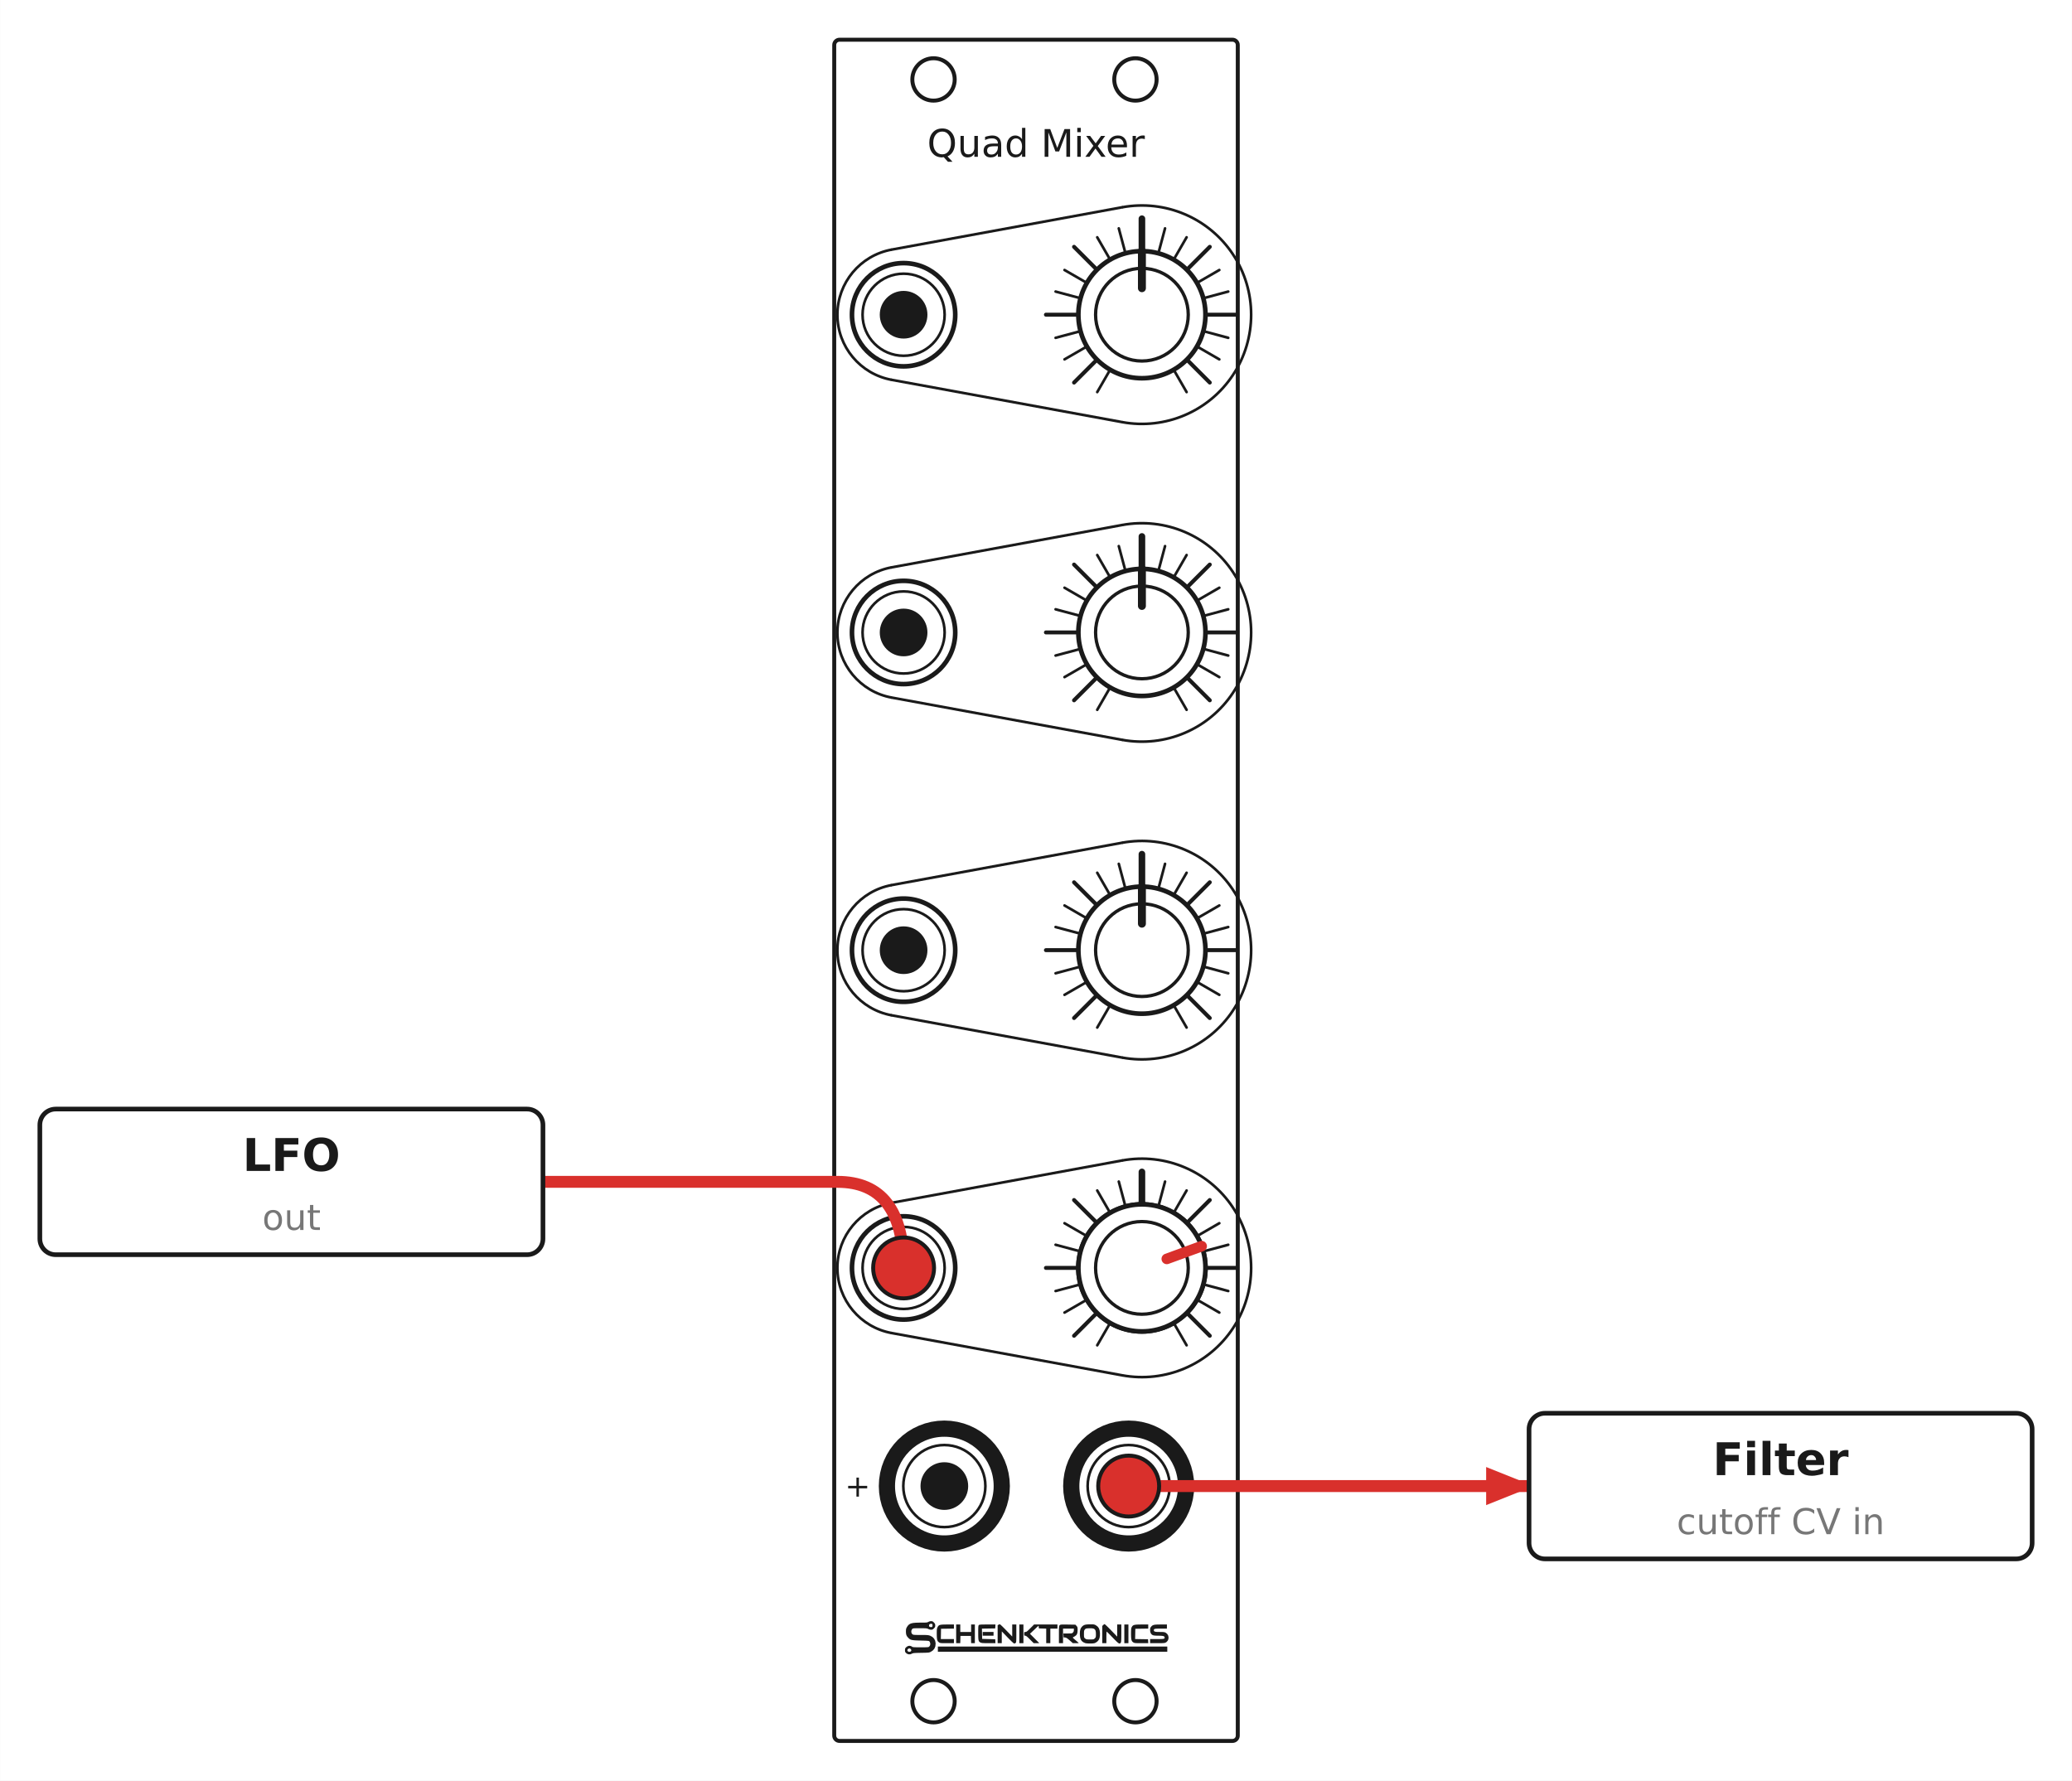
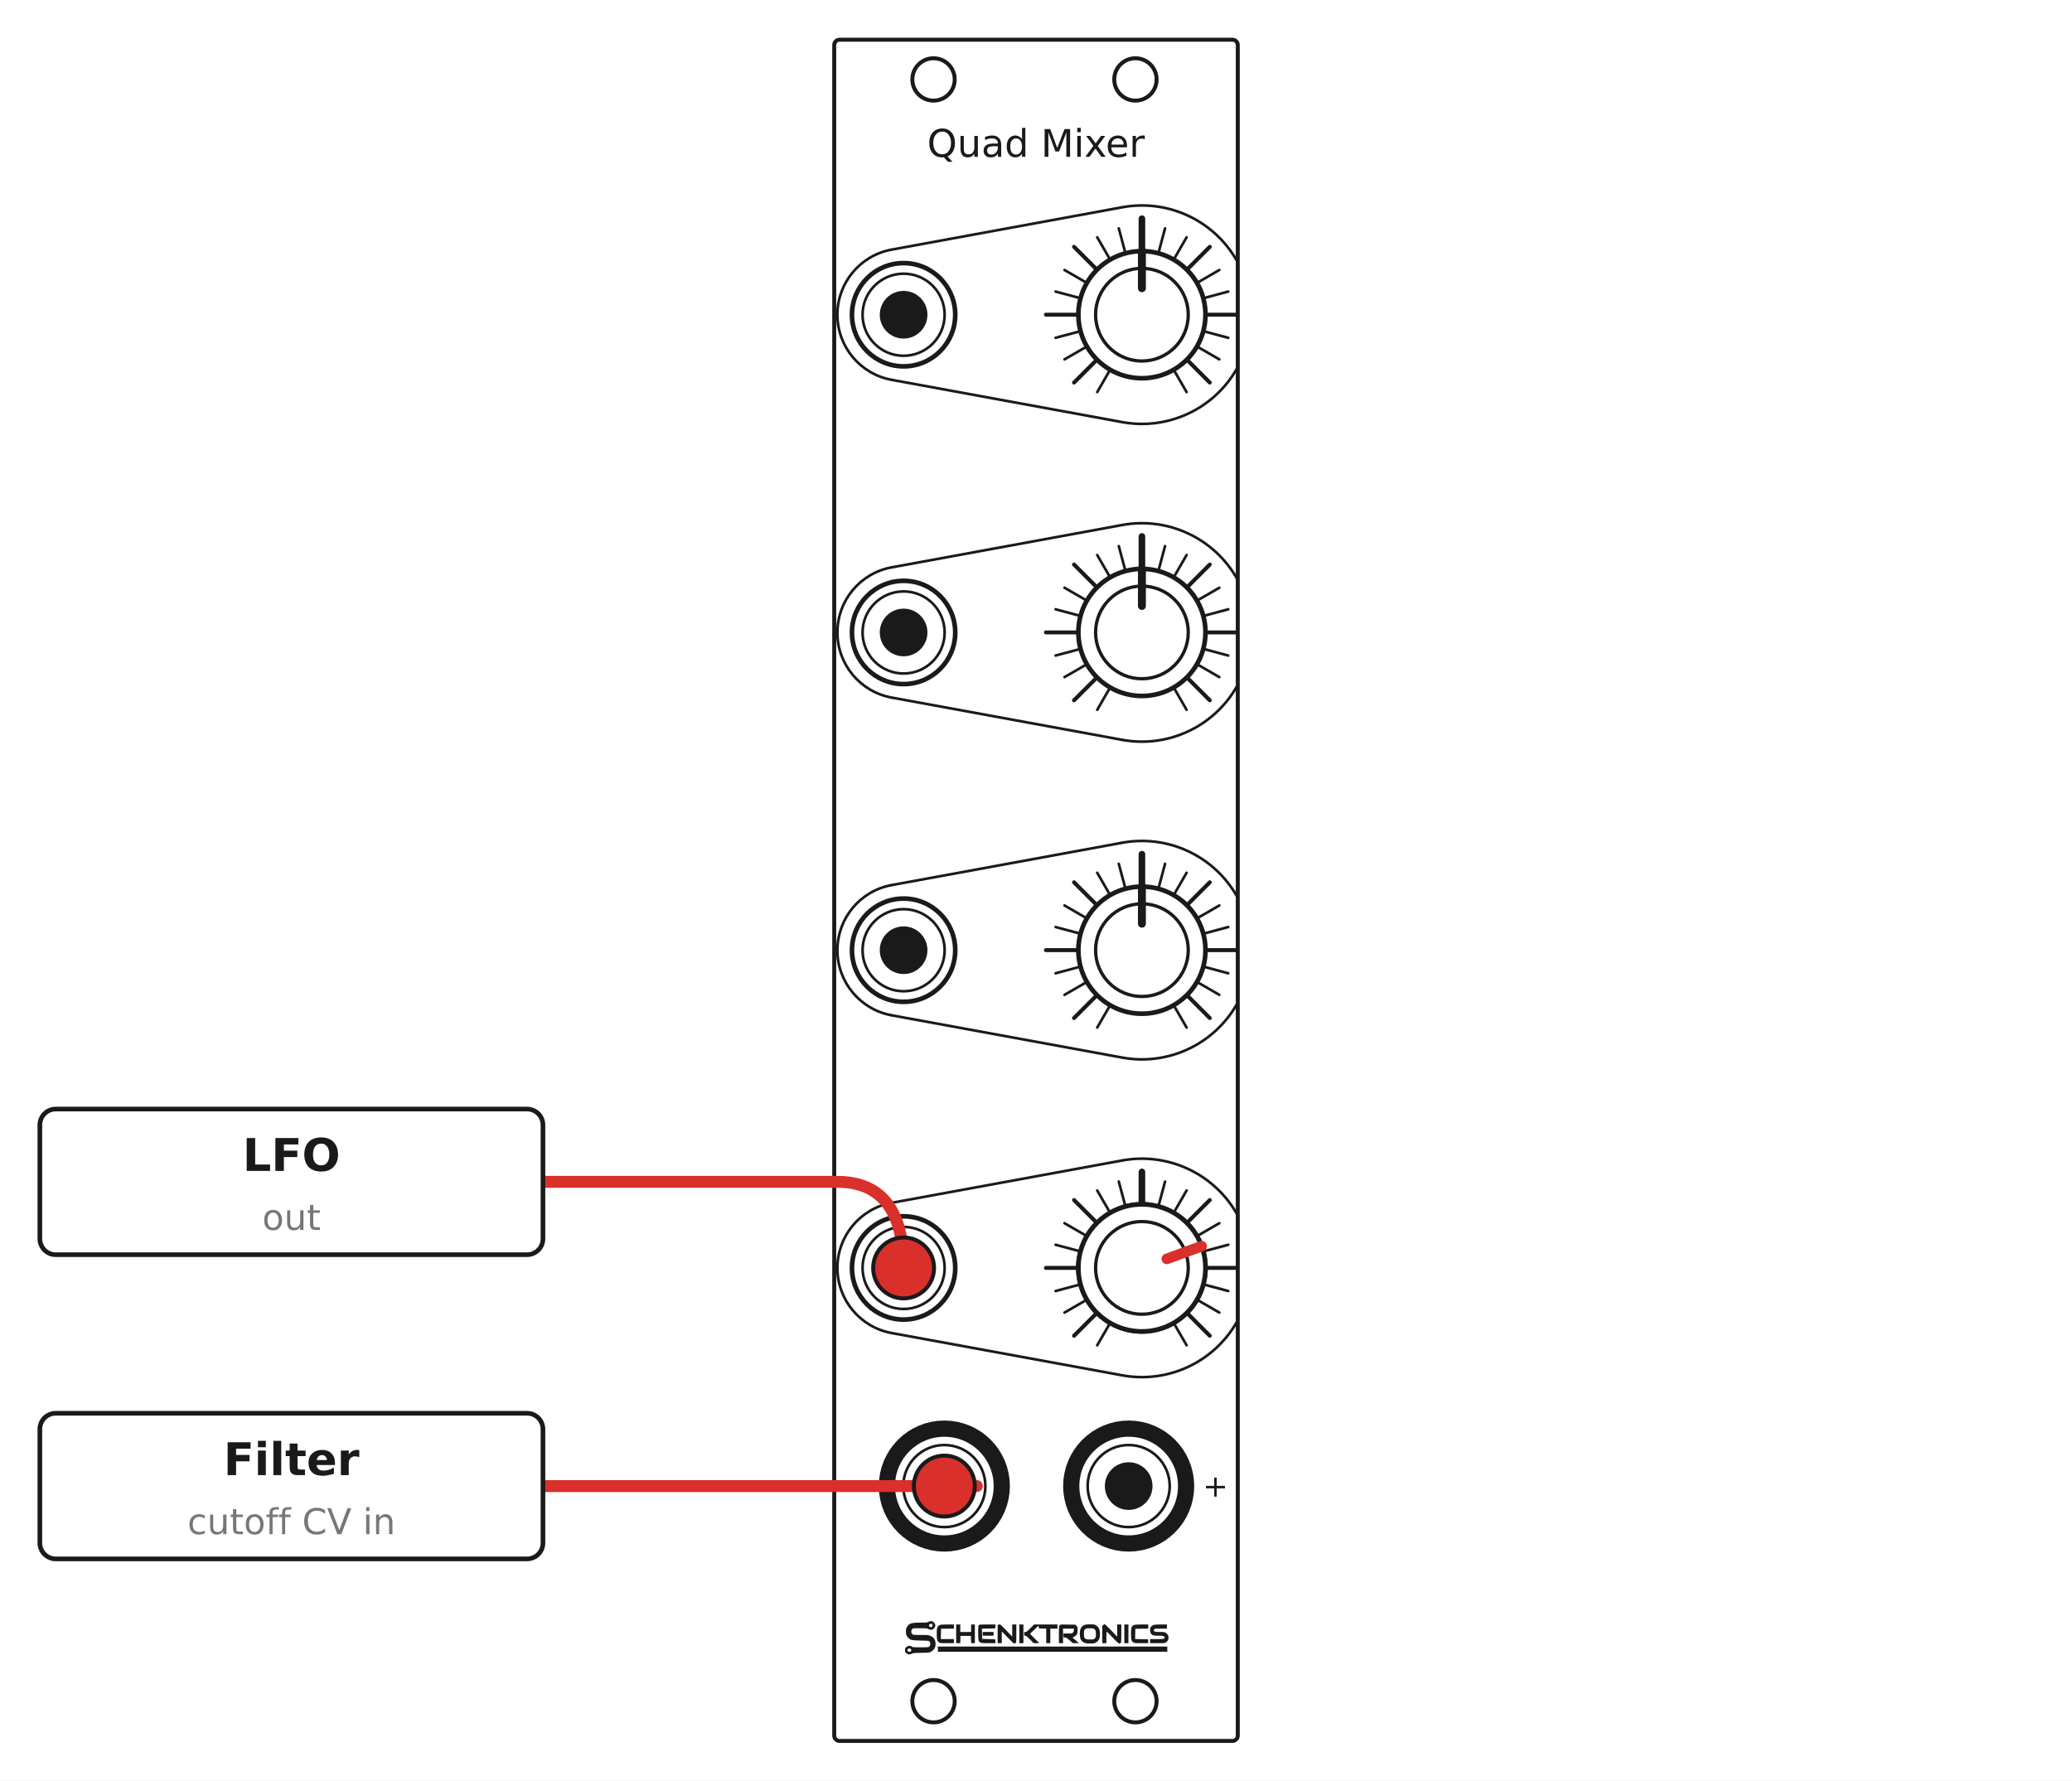
<svg xmlns="http://www.w3.org/2000/svg" viewBox="36.760 32.750 156.480 134.500" width="626" height="538">
  <rect x="36.760" y="32.750" width="156.480" height="134.500" fill="#fff" />
  <defs>
    <marker id="r" viewBox="0 0 10 10" refX="9" refY="5" markerWidth="4" markerHeight="4" orient="auto">
      <path d="M0 1 L10 5 L0 9 z" fill="#d9302c" />
    </marker>
    <marker id="b" viewBox="0 0 10 10" refX="9" refY="5" markerWidth="4" markerHeight="4" orient="auto">
      <path d="M0 1 L10 5 L0 9 z" fill="#2a6fb0" />
    </marker>
  </defs>
  <rect x="99.76" y="35.75" width="30.48" height="128.5" rx="0.4" fill="#fff" stroke="#1a1a1a" stroke-width="0.3" />
  <polygon points="111.793,156.302 110.974,156.302 110.974,156.020 111.793,156.020 111.793,156.302" fill="#1a1a1a" />
  <polygon points="114.050,156.867 113.740,156.867 113.740,155.456 114.050,155.456 114.050,156.867" fill="#1a1a1a" />
  <polygon points="121.981,156.867 121.670,156.867 121.670,155.456 121.981,155.456 121.981,156.867" fill="#1a1a1a" />
  <polygon points="124.916,157.516 107.588,157.516 107.588,157.121 124.916,157.121 124.916,157.516" fill="#1a1a1a" />
  <polygon points="109.281,156.020 110.099,156.020 110.099,155.456 110.382,155.456 110.382,156.867 110.101,156.867 110.093,156.592 110.085,156.317 109.295,156.317 109.287,156.592 109.279,156.867 108.970,156.867 108.970,155.456 109.281,155.456 109.281,156.020" fill="#1a1a1a" />
  <polygon points="112.295,155.453 112.330,155.481 112.398,155.544 112.491,155.635 112.604,155.747 112.729,155.875 112.777,155.924 113.204,156.366 113.204,155.456 113.514,155.456 113.514,156.129 113.514,156.342 113.513,156.506 113.510,156.628 113.505,156.715 113.498,156.774 113.488,156.812 113.474,156.836 113.463,156.848 113.400,156.885 113.356,156.895 113.317,156.874 113.243,156.814 113.139,156.718 113.007,156.588 112.859,156.436 112.417,155.978 112.415,156.422 112.414,156.867 112.103,156.867 112.103,155.514 112.172,155.469 112.239,155.440 112.295,155.453" fill="#1a1a1a" />
  <polygon points="111.928,155.604 111.920,155.752 110.916,155.768 110.932,156.542 111.920,156.571 111.937,156.867 111.420,156.866 111.226,156.865 111.079,156.862 110.972,156.856 110.895,156.846 110.840,156.832 110.810,156.820 110.754,156.788 110.711,156.750 110.680,156.698 110.659,156.625 110.646,156.523 110.639,156.384 110.636,156.200 110.636,156.080 110.636,155.888 110.639,155.744 110.643,155.642 110.651,155.573 110.662,155.529 110.677,155.503 110.680,155.500 110.702,155.485 110.740,155.474 110.801,155.466 110.893,155.460 111.021,155.457 111.194,155.456 111.330,155.456 111.937,155.456 111.928,155.604" fill="#1a1a1a" />
  <polygon points="116.619,155.766 116.082,155.766 116.082,156.867 115.772,156.867 115.772,155.768 115.497,155.760 115.222,155.752 115.208,155.647 115.193,155.543 114.869,155.850 114.544,156.157 114.897,156.512 115.249,156.867 114.825,156.867 114.544,156.585 114.424,156.466 114.334,156.384 114.267,156.333 114.217,156.308 114.185,156.302 114.139,156.299 114.116,156.278 114.108,156.226 114.107,156.161 114.109,156.078 114.120,156.036 114.150,156.022 114.199,156.020 114.242,156.015 114.287,155.996 114.342,155.956 114.417,155.890 114.519,155.792 114.573,155.738 114.854,155.456 116.619,155.456 116.619,155.766" fill="#1a1a1a" />
  <polygon points="108.801,155.765 108.314,155.773 107.827,155.780 107.820,156.168 107.812,156.556 108.801,156.556 108.801,156.867 108.283,156.867 108.099,156.867 107.962,156.865 107.864,156.861 107.795,156.854 107.745,156.842 107.707,156.826 107.670,156.803 107.669,156.802 107.610,156.753 107.566,156.692 107.536,156.610 107.517,156.497 107.508,156.345 107.504,156.163 107.505,156.002 107.509,155.885 107.517,155.800 107.532,155.735 107.554,155.678 107.561,155.665 107.598,155.597 107.641,155.545 107.697,155.508 107.775,155.483 107.883,155.467 108.028,155.459 108.218,155.456 108.304,155.456 108.801,155.456 108.801,155.765" fill="#1a1a1a" />
  <polygon points="123.477,155.765 122.990,155.773 122.503,155.780 122.495,156.168 122.487,156.555 122.975,156.563 123.463,156.571 123.480,156.867 122.963,156.867 122.777,156.866 122.639,156.864 122.539,156.860 122.468,156.852 122.417,156.840 122.376,156.823 122.353,156.810 122.291,156.763 122.245,156.706 122.213,156.628 122.193,156.522 122.182,156.378 122.178,156.188 122.178,156.155 122.180,155.987 122.184,155.864 122.192,155.777 122.206,155.713 122.225,155.662 122.230,155.653 122.270,155.588 122.316,155.540 122.378,155.504 122.464,155.480 122.580,155.466 122.736,155.458 122.938,155.456 122.976,155.456 123.477,155.456 123.477,155.765" fill="#1a1a1a" />
  <polygon points="120.210,155.446 120.272,155.501 120.361,155.585 120.471,155.693 120.597,155.819 120.675,155.900 121.134,156.373 121.134,155.456 121.445,155.456 121.445,156.113 121.444,156.329 121.442,156.496 121.438,156.621 121.432,156.710 121.424,156.771 121.412,156.812 121.401,156.832 121.367,156.873 121.331,156.893 121.287,156.891 121.230,156.863 121.156,156.806 121.059,156.716 120.933,156.591 120.791,156.444 120.664,156.313 120.550,156.197 120.455,156.101 120.384,156.032 120.344,155.996 120.337,155.992 120.330,156.019 120.324,156.092 120.319,156.203 120.316,156.341 120.316,156.429 120.316,156.867 120.005,156.867 120.005,155.566 120.075,155.497 120.131,155.450 120.177,155.427 120.180,155.427 120.210,155.446" fill="#1a1a1a" />
  <polygon points="117.162,155.458 117.337,155.460 117.413,155.461 117.978,155.470 118.060,155.562 118.102,155.614 118.127,155.664 118.139,155.730 118.143,155.828 118.143,155.873 118.133,156.041 118.101,156.167 118.040,156.262 117.946,156.337 117.908,156.359 117.834,156.401 117.786,156.434 117.776,156.446 117.796,156.470 117.851,156.522 117.931,156.593 118.002,156.653 118.095,156.733 118.169,156.799 118.216,156.842 118.227,156.855 118.201,156.861 118.132,156.865 118.034,156.867 118.006,156.867 117.784,156.867 117.545,156.657 117.432,156.561 117.348,156.497 117.282,156.460 117.225,156.442 117.195,156.438 117.084,156.429 117.076,156.281 117.067,156.133 117.395,156.133 117.536,156.132 117.633,156.129 117.697,156.121 117.740,156.105 117.773,156.081 117.791,156.064 117.844,155.986 117.860,155.885 117.860,155.880 117.860,155.766 117.042,155.766 117.042,156.867 116.732,156.867 116.732,156.218 116.732,156.009 116.733,155.850 116.736,155.732 116.740,155.649 116.748,155.592 116.758,155.555 116.773,155.529 116.790,155.511 116.812,155.491 116.840,155.476 116.880,155.466 116.942,155.461 117.034,155.458 117.162,155.458" fill="#1a1a1a" />
  <polygon points="124.888,155.766 124.428,155.766 124.242,155.767 124.105,155.772 124.010,155.781 123.950,155.796 123.916,155.820 123.902,155.854 123.900,155.883 123.908,155.936 123.937,155.973 123.994,155.998 124.087,156.013 124.224,156.019 124.343,156.020 124.497,156.021 124.606,156.026 124.685,156.035 124.744,156.052 124.796,156.076 124.802,156.079 124.912,156.170 124.982,156.287 125.012,156.418 125.002,156.551 124.952,156.675 124.861,156.777 124.804,156.814 124.763,156.833 124.714,156.847 124.649,156.856 124.558,156.862 124.432,156.865 124.264,156.867 124.161,156.867 123.618,156.867 123.618,156.556 124.134,156.556 124.331,156.556 124.478,156.552 124.582,156.545 124.652,156.532 124.693,156.512 124.713,156.484 124.718,156.446 124.718,156.440 124.706,156.387 124.665,156.349 124.588,156.323 124.469,156.309 124.303,156.303 124.245,156.302 124.065,156.299 123.931,156.288 123.833,156.265 123.762,156.228 123.707,156.174 123.673,156.125 123.630,156.011 123.618,155.874 123.623,155.770 123.644,155.697 123.687,155.632 123.694,155.623 123.748,155.566 123.805,155.523 123.876,155.493 123.968,155.473 124.090,155.462 124.253,155.457 124.421,155.456 124.888,155.456 124.888,155.766" fill="#1a1a1a" />
  <polygon points="119.316,155.447 119.388,155.457 119.445,155.475 119.502,155.503 119.532,155.520 119.661,155.619 119.752,155.743 119.807,155.902 119.830,156.091 119.828,156.311 119.795,156.490 119.728,156.634 119.641,156.735 119.553,156.800 119.460,156.851 119.422,156.865 119.323,156.882 119.192,156.891 119.045,156.892 118.901,156.887 118.779,156.874 118.705,156.857 118.558,156.787 118.449,156.695 118.374,156.572 118.330,156.413 118.313,156.209 118.312,156.175 118.622,156.175 118.623,156.298 118.628,156.380 118.640,156.432 118.662,156.468 118.699,156.503 118.709,156.512 118.753,156.545 118.798,156.567 118.858,156.578 118.946,156.584 119.076,156.585 119.078,156.585 119.208,156.584 119.294,156.580 119.351,156.569 119.392,156.548 119.430,156.515 119.443,156.502 119.484,156.457 119.509,156.413 119.521,156.354 119.525,156.264 119.526,156.190 119.518,156.023 119.491,155.901 119.438,155.818 119.352,155.768 119.226,155.744 119.054,155.741 119.016,155.742 118.893,155.748 118.812,155.757 118.759,155.772 118.722,155.798 118.691,155.831 118.658,155.874 118.638,155.921 118.627,155.986 118.623,156.084 118.622,156.175 118.312,156.175 118.312,156.156 118.320,155.972 118.348,155.830 118.399,155.715 118.476,155.616 118.552,155.547 118.635,155.499 118.736,155.468 118.868,155.451 119.043,155.444 119.074,155.444 119.216,155.444 119.316,155.447" fill="#1a1a1a" />
  <polygon points="107.153,155.209 107.217,155.239 107.289,155.304 107.290,155.305 107.354,155.380 107.383,155.448 107.390,155.530 107.382,155.615 107.352,155.682 107.290,155.751 107.217,155.815 107.149,155.844 107.072,155.851 106.958,155.834 106.860,155.794 106.823,155.774 106.780,155.760 106.723,155.750 106.642,155.743 106.528,155.740 106.374,155.738 106.237,155.738 106.052,155.738 105.914,155.740 105.816,155.743 105.750,155.749 105.706,155.759 105.676,155.775 105.653,155.795 105.645,155.803 105.595,155.892 105.579,155.998 105.598,156.101 105.651,156.181 105.658,156.188 105.687,156.208 105.721,156.222 105.768,156.233 105.837,156.240 105.936,156.244 106.073,156.246 106.258,156.246 106.292,156.246 106.490,156.247 106.641,156.249 106.754,156.254 106.840,156.262 106.909,156.274 106.969,156.291 107.006,156.304 107.174,156.394 107.300,156.522 107.383,156.681 107.417,156.868 107.418,156.904 107.397,157.105 107.331,157.272 107.219,157.408 107.071,157.509 107.021,157.534 106.975,157.554 106.924,157.568 106.859,157.578 106.772,157.584 106.653,157.589 106.495,157.593 106.321,157.596 106.118,157.600 105.962,157.604 105.847,157.610 105.764,157.617 105.706,157.628 105.663,157.642 105.630,157.659 105.498,157.710 105.364,157.707 105.239,157.654 105.204,157.626 105.143,157.565 105.113,157.509 105.104,157.430 105.104,157.401 105.282,157.401 105.286,157.425 105.332,157.491 105.407,157.521 105.494,157.510 105.549,157.480 105.582,157.425 105.574,157.361 105.533,157.303 105.468,157.267 105.431,157.262 105.359,157.283 105.304,157.336 105.282,157.401 105.104,157.401 105.104,157.397 105.109,157.306 105.131,157.243 105.184,157.183 105.208,157.160 105.322,157.086 105.444,157.061 105.561,157.085 105.620,157.121 105.647,157.140 105.681,157.154 105.728,157.164 105.797,157.171 105.896,157.175 106.033,157.177 106.216,157.177 106.287,157.177 106.486,157.177 106.636,157.176 106.745,157.172 106.822,157.167 106.873,157.158 106.906,157.146 106.930,157.129 106.938,157.122 107.003,157.020 107.018,156.903 106.984,156.785 106.956,156.740 106.939,156.721 106.915,156.707 106.874,156.696 106.811,156.688 106.718,156.681 106.588,156.676 106.413,156.671 106.285,156.667 106.057,156.661 105.877,156.653 105.739,156.641 105.632,156.625 105.550,156.603 105.484,156.572 105.426,156.531 105.369,156.478 105.360,156.470 105.267,156.363 105.210,156.257 105.182,156.134 105.175,155.992 105.178,155.871 105.191,155.784 105.219,155.709 105.252,155.648 105.303,155.572 106.919,155.572 106.959,155.628 107.044,155.652 107.068,155.653 107.138,155.645 107.171,155.612 107.180,155.585 107.186,155.506 107.178,155.456 107.155,155.416 107.106,155.403 107.057,155.405 106.981,155.420 106.940,155.459 106.927,155.489 106.919,155.572 105.303,155.572 105.319,155.548 105.393,155.470 105.482,155.410 105.593,155.368 105.733,155.339 105.911,155.323 106.134,155.315 106.273,155.314 106.457,155.314 106.594,155.312 106.693,155.307 106.762,155.299 106.811,155.287 106.848,155.270 106.868,155.258 106.969,155.216 107.071,155.202 107.153,155.209" fill="#1a1a1a" />
  <line x1="119.500" y1="56.520" x2="115.750" y2="56.520" stroke="#1a1a1a" stroke-width="0.3" stroke-linecap="round" />
  <line x1="119.619" y1="57.426" x2="116.480" y2="58.267" stroke="#1a1a1a" stroke-width="0.2" stroke-linecap="round" />
  <line x1="119.969" y1="58.270" x2="117.154" y2="59.895" stroke="#1a1a1a" stroke-width="0.2" stroke-linecap="round" />
  <line x1="120.525" y1="58.995" x2="117.874" y2="61.647" stroke="#1a1a1a" stroke-width="0.3" stroke-linecap="round" />
  <line x1="121.250" y1="59.551" x2="119.625" y2="62.366" stroke="#1a1a1a" stroke-width="0.2" stroke-linecap="round" />
  <line x1="124.750" y1="59.551" x2="126.375" y2="62.366" stroke="#1a1a1a" stroke-width="0.2" stroke-linecap="round" />
  <line x1="125.475" y1="58.995" x2="128.126" y2="61.647" stroke="#1a1a1a" stroke-width="0.3" stroke-linecap="round" />
  <line x1="126.031" y1="58.270" x2="128.846" y2="59.895" stroke="#1a1a1a" stroke-width="0.2" stroke-linecap="round" />
  <line x1="126.381" y1="57.426" x2="129.520" y2="58.267" stroke="#1a1a1a" stroke-width="0.2" stroke-linecap="round" />
  <line x1="126.500" y1="56.520" x2="130.190" y2="56.520" stroke="#1a1a1a" stroke-width="0.3" stroke-linecap="round" />
  <line x1="126.381" y1="55.614" x2="129.520" y2="54.773" stroke="#1a1a1a" stroke-width="0.2" stroke-linecap="round" />
  <line x1="126.031" y1="54.770" x2="128.846" y2="53.145" stroke="#1a1a1a" stroke-width="0.2" stroke-linecap="round" />
  <line x1="125.475" y1="54.045" x2="128.126" y2="51.394" stroke="#1a1a1a" stroke-width="0.3" stroke-linecap="round" />
  <line x1="124.750" y1="53.489" x2="126.375" y2="50.674" stroke="#1a1a1a" stroke-width="0.2" stroke-linecap="round" />
  <line x1="123.906" y1="53.139" x2="124.747" y2="50.000" stroke="#1a1a1a" stroke-width="0.2" stroke-linecap="round" />
  <line x1="123.000" y1="53.020" x2="123.000" y2="49.270" stroke="#1a1a1a" stroke-width="0.5" stroke-linecap="round" />
  <line x1="122.094" y1="53.139" x2="121.253" y2="50.000" stroke="#1a1a1a" stroke-width="0.2" stroke-linecap="round" />
  <line x1="121.250" y1="53.489" x2="119.625" y2="50.674" stroke="#1a1a1a" stroke-width="0.2" stroke-linecap="round" />
  <line x1="120.525" y1="54.045" x2="117.874" y2="51.394" stroke="#1a1a1a" stroke-width="0.3" stroke-linecap="round" />
  <line x1="119.969" y1="54.770" x2="117.154" y2="53.145" stroke="#1a1a1a" stroke-width="0.2" stroke-linecap="round" />
  <line x1="119.619" y1="55.614" x2="116.480" y2="54.773" stroke="#1a1a1a" stroke-width="0.2" stroke-linecap="round" />
  <line x1="119.500" y1="80.520" x2="115.750" y2="80.520" stroke="#1a1a1a" stroke-width="0.3" stroke-linecap="round" />
  <line x1="119.619" y1="81.426" x2="116.480" y2="82.267" stroke="#1a1a1a" stroke-width="0.2" stroke-linecap="round" />
  <line x1="119.969" y1="82.270" x2="117.154" y2="83.895" stroke="#1a1a1a" stroke-width="0.2" stroke-linecap="round" />
  <line x1="120.525" y1="82.995" x2="117.874" y2="85.647" stroke="#1a1a1a" stroke-width="0.3" stroke-linecap="round" />
  <line x1="121.250" y1="83.551" x2="119.625" y2="86.366" stroke="#1a1a1a" stroke-width="0.2" stroke-linecap="round" />
  <line x1="124.750" y1="83.551" x2="126.375" y2="86.366" stroke="#1a1a1a" stroke-width="0.2" stroke-linecap="round" />
  <line x1="125.475" y1="82.995" x2="128.126" y2="85.647" stroke="#1a1a1a" stroke-width="0.3" stroke-linecap="round" />
  <line x1="126.031" y1="82.270" x2="128.846" y2="83.895" stroke="#1a1a1a" stroke-width="0.2" stroke-linecap="round" />
  <line x1="126.381" y1="81.426" x2="129.520" y2="82.267" stroke="#1a1a1a" stroke-width="0.2" stroke-linecap="round" />
  <line x1="126.500" y1="80.520" x2="130.190" y2="80.520" stroke="#1a1a1a" stroke-width="0.3" stroke-linecap="round" />
  <line x1="126.381" y1="79.614" x2="129.520" y2="78.773" stroke="#1a1a1a" stroke-width="0.2" stroke-linecap="round" />
  <line x1="126.031" y1="78.770" x2="128.846" y2="77.145" stroke="#1a1a1a" stroke-width="0.2" stroke-linecap="round" />
  <line x1="125.475" y1="78.045" x2="128.126" y2="75.394" stroke="#1a1a1a" stroke-width="0.3" stroke-linecap="round" />
  <line x1="124.750" y1="77.489" x2="126.375" y2="74.674" stroke="#1a1a1a" stroke-width="0.2" stroke-linecap="round" />
  <line x1="123.906" y1="77.139" x2="124.747" y2="74.000" stroke="#1a1a1a" stroke-width="0.2" stroke-linecap="round" />
  <line x1="123.000" y1="77.020" x2="123.000" y2="73.270" stroke="#1a1a1a" stroke-width="0.5" stroke-linecap="round" />
  <line x1="122.094" y1="77.139" x2="121.253" y2="74.000" stroke="#1a1a1a" stroke-width="0.2" stroke-linecap="round" />
  <line x1="121.250" y1="77.489" x2="119.625" y2="74.674" stroke="#1a1a1a" stroke-width="0.2" stroke-linecap="round" />
  <line x1="120.525" y1="78.045" x2="117.874" y2="75.394" stroke="#1a1a1a" stroke-width="0.3" stroke-linecap="round" />
  <line x1="119.969" y1="78.770" x2="117.154" y2="77.145" stroke="#1a1a1a" stroke-width="0.2" stroke-linecap="round" />
  <line x1="119.619" y1="79.614" x2="116.480" y2="78.773" stroke="#1a1a1a" stroke-width="0.2" stroke-linecap="round" />
  <line x1="119.500" y1="104.520" x2="115.750" y2="104.520" stroke="#1a1a1a" stroke-width="0.3" stroke-linecap="round" />
  <line x1="119.619" y1="105.426" x2="116.480" y2="106.267" stroke="#1a1a1a" stroke-width="0.2" stroke-linecap="round" />
  <line x1="119.969" y1="106.270" x2="117.154" y2="107.895" stroke="#1a1a1a" stroke-width="0.2" stroke-linecap="round" />
  <line x1="120.525" y1="106.995" x2="117.874" y2="109.647" stroke="#1a1a1a" stroke-width="0.3" stroke-linecap="round" />
  <line x1="121.250" y1="107.551" x2="119.625" y2="110.366" stroke="#1a1a1a" stroke-width="0.2" stroke-linecap="round" />
  <line x1="124.750" y1="107.551" x2="126.375" y2="110.366" stroke="#1a1a1a" stroke-width="0.2" stroke-linecap="round" />
  <line x1="125.475" y1="106.995" x2="128.126" y2="109.647" stroke="#1a1a1a" stroke-width="0.3" stroke-linecap="round" />
  <line x1="126.031" y1="106.270" x2="128.846" y2="107.895" stroke="#1a1a1a" stroke-width="0.2" stroke-linecap="round" />
  <line x1="126.381" y1="105.426" x2="129.520" y2="106.267" stroke="#1a1a1a" stroke-width="0.2" stroke-linecap="round" />
  <line x1="126.500" y1="104.520" x2="130.190" y2="104.520" stroke="#1a1a1a" stroke-width="0.3" stroke-linecap="round" />
  <line x1="126.381" y1="103.614" x2="129.520" y2="102.773" stroke="#1a1a1a" stroke-width="0.2" stroke-linecap="round" />
  <line x1="126.031" y1="102.770" x2="128.846" y2="101.145" stroke="#1a1a1a" stroke-width="0.2" stroke-linecap="round" />
  <line x1="125.475" y1="102.045" x2="128.126" y2="99.394" stroke="#1a1a1a" stroke-width="0.3" stroke-linecap="round" />
  <line x1="124.750" y1="101.489" x2="126.375" y2="98.674" stroke="#1a1a1a" stroke-width="0.2" stroke-linecap="round" />
  <line x1="123.906" y1="101.139" x2="124.747" y2="98.000" stroke="#1a1a1a" stroke-width="0.2" stroke-linecap="round" />
  <line x1="123.000" y1="101.020" x2="123.000" y2="97.270" stroke="#1a1a1a" stroke-width="0.5" stroke-linecap="round" />
  <line x1="122.094" y1="101.139" x2="121.253" y2="98.000" stroke="#1a1a1a" stroke-width="0.2" stroke-linecap="round" />
  <line x1="121.250" y1="101.489" x2="119.625" y2="98.674" stroke="#1a1a1a" stroke-width="0.2" stroke-linecap="round" />
  <line x1="120.525" y1="102.045" x2="117.874" y2="99.394" stroke="#1a1a1a" stroke-width="0.3" stroke-linecap="round" />
  <line x1="119.969" y1="102.770" x2="117.154" y2="101.145" stroke="#1a1a1a" stroke-width="0.2" stroke-linecap="round" />
  <line x1="119.619" y1="103.614" x2="116.480" y2="102.773" stroke="#1a1a1a" stroke-width="0.2" stroke-linecap="round" />
  <line x1="119.500" y1="128.520" x2="115.750" y2="128.520" stroke="#1a1a1a" stroke-width="0.3" stroke-linecap="round" />
  <line x1="119.619" y1="129.426" x2="116.480" y2="130.267" stroke="#1a1a1a" stroke-width="0.2" stroke-linecap="round" />
  <line x1="119.969" y1="130.270" x2="117.154" y2="131.895" stroke="#1a1a1a" stroke-width="0.2" stroke-linecap="round" />
  <line x1="120.525" y1="130.995" x2="117.874" y2="133.647" stroke="#1a1a1a" stroke-width="0.3" stroke-linecap="round" />
  <line x1="121.250" y1="131.551" x2="119.625" y2="134.366" stroke="#1a1a1a" stroke-width="0.2" stroke-linecap="round" />
  <line x1="124.750" y1="131.551" x2="126.375" y2="134.366" stroke="#1a1a1a" stroke-width="0.2" stroke-linecap="round" />
  <line x1="125.475" y1="130.995" x2="128.126" y2="133.647" stroke="#1a1a1a" stroke-width="0.3" stroke-linecap="round" />
  <line x1="126.031" y1="130.270" x2="128.846" y2="131.895" stroke="#1a1a1a" stroke-width="0.2" stroke-linecap="round" />
  <line x1="126.381" y1="129.426" x2="129.520" y2="130.267" stroke="#1a1a1a" stroke-width="0.2" stroke-linecap="round" />
  <line x1="126.500" y1="128.520" x2="130.190" y2="128.520" stroke="#1a1a1a" stroke-width="0.3" stroke-linecap="round" />
  <line x1="126.381" y1="127.614" x2="129.520" y2="126.773" stroke="#1a1a1a" stroke-width="0.2" stroke-linecap="round" />
  <line x1="126.031" y1="126.770" x2="128.846" y2="125.145" stroke="#1a1a1a" stroke-width="0.2" stroke-linecap="round" />
  <line x1="125.475" y1="126.045" x2="128.126" y2="123.394" stroke="#1a1a1a" stroke-width="0.3" stroke-linecap="round" />
  <line x1="124.750" y1="125.489" x2="126.375" y2="122.674" stroke="#1a1a1a" stroke-width="0.2" stroke-linecap="round" />
  <line x1="123.906" y1="125.139" x2="124.747" y2="122.000" stroke="#1a1a1a" stroke-width="0.2" stroke-linecap="round" />
  <line x1="123.000" y1="125.020" x2="123.000" y2="121.270" stroke="#1a1a1a" stroke-width="0.5" stroke-linecap="round" />
  <line x1="122.094" y1="125.139" x2="121.253" y2="122.000" stroke="#1a1a1a" stroke-width="0.2" stroke-linecap="round" />
  <line x1="121.250" y1="125.489" x2="119.625" y2="122.674" stroke="#1a1a1a" stroke-width="0.2" stroke-linecap="round" />
  <line x1="120.525" y1="126.045" x2="117.874" y2="123.394" stroke="#1a1a1a" stroke-width="0.3" stroke-linecap="round" />
  <line x1="119.969" y1="126.770" x2="117.154" y2="125.145" stroke="#1a1a1a" stroke-width="0.2" stroke-linecap="round" />
  <line x1="119.619" y1="127.614" x2="116.480" y2="126.773" stroke="#1a1a1a" stroke-width="0.2" stroke-linecap="round" />
  <line x1="121.509" y1="48.406" x2="104.096" y2="51.605" stroke="#1a1a1a" stroke-width="0.2" stroke-linecap="round" />
  <line x1="121.512" y1="64.635" x2="104.098" y2="61.441" stroke="#1a1a1a" stroke-width="0.2" stroke-linecap="round" />
  <line x1="121.509" y1="72.406" x2="104.096" y2="75.605" stroke="#1a1a1a" stroke-width="0.2" stroke-linecap="round" />
  <line x1="121.512" y1="88.635" x2="104.098" y2="85.441" stroke="#1a1a1a" stroke-width="0.2" stroke-linecap="round" />
  <line x1="121.509" y1="96.406" x2="104.096" y2="99.605" stroke="#1a1a1a" stroke-width="0.2" stroke-linecap="round" />
  <line x1="121.512" y1="112.635" x2="104.098" y2="109.441" stroke="#1a1a1a" stroke-width="0.2" stroke-linecap="round" />
  <line x1="121.509" y1="120.406" x2="104.096" y2="123.605" stroke="#1a1a1a" stroke-width="0.2" stroke-linecap="round" />
  <line x1="121.512" y1="136.635" x2="104.098" y2="133.441" stroke="#1a1a1a" stroke-width="0.2" stroke-linecap="round" />
-   <path d="M121.509 48.406 A8.250 8.250 0 1 1 121.512 64.635" fill="none" stroke="#1a1a1a" stroke-width="0.2" />
+   <path d="M121.509 48.406 A8.250 8.250 0 0 1 130.190 52.474" fill="none" stroke="#1a1a1a" stroke-width="0.2" />
+   <path d="M130.190 60.566 A8.250 8.250 0 0 1 121.512 64.635" fill="none" stroke="#1a1a1a" stroke-width="0.2" />
  <path d="M104.098 61.441 A5.000 5.000 0 0 1 104.096 51.605" fill="none" stroke="#1a1a1a" stroke-width="0.2" />
-   <path d="M121.509 72.406 A8.250 8.250 0 1 1 121.512 88.635" fill="none" stroke="#1a1a1a" stroke-width="0.2" />
+   <path d="M121.509 72.406 A8.250 8.250 0 0 1 130.190 76.475" fill="none" stroke="#1a1a1a" stroke-width="0.2" />
+   <path d="M130.190 84.566 A8.250 8.250 0 0 1 121.512 88.635" fill="none" stroke="#1a1a1a" stroke-width="0.2" />
  <path d="M104.098 85.441 A5.000 5.000 0 0 1 104.096 75.605" fill="none" stroke="#1a1a1a" stroke-width="0.2" />
-   <path d="M121.509 96.406 A8.250 8.250 0 1 1 121.512 112.635" fill="none" stroke="#1a1a1a" stroke-width="0.2" />
+   <path d="M121.509 96.406 A8.250 8.250 0 0 1 130.190 100.475" fill="none" stroke="#1a1a1a" stroke-width="0.2" />
+   <path d="M130.190 108.566 A8.250 8.250 0 0 1 121.512 112.635" fill="none" stroke="#1a1a1a" stroke-width="0.2" />
  <path d="M104.098 109.441 A5.000 5.000 0 0 1 104.096 99.605" fill="none" stroke="#1a1a1a" stroke-width="0.2" />
-   <path d="M121.509 120.406 A8.250 8.250 0 1 1 121.512 136.635" fill="none" stroke="#1a1a1a" stroke-width="0.2" />
+   <path d="M121.509 120.406 A8.250 8.250 0 0 1 130.190 124.475" fill="none" stroke="#1a1a1a" stroke-width="0.2" />
+   <path d="M130.190 132.565 A8.250 8.250 0 0 1 121.512 136.635" fill="none" stroke="#1a1a1a" stroke-width="0.2" />
  <path d="M104.098 133.441 A5.000 5.000 0 0 1 104.096 123.605" fill="none" stroke="#1a1a1a" stroke-width="0.2" />
+   <circle cx="122.0" cy="145.0" r="2.45" fill="none" stroke="#1a1a1a" stroke-width="5.0" />
  <circle cx="108.077" cy="145.0" r="2.45" fill="none" stroke="#1a1a1a" stroke-width="5.0" />
-   <circle cx="122.0" cy="145.0" r="2.45" fill="none" stroke="#1a1a1a" stroke-width="5.0" />
  <text x="115.0" y="43.600" font-family="DejaVu Sans, Helvetica, Arial, sans-serif" font-size="2.875" fill="#1a1a1a" text-anchor="middle" dominant-baseline="central">Quad Mixer</text>
-   <text x="101.527" y="145.000" font-family="DejaVu Sans, Helvetica, Arial, sans-serif" font-size="2.300" fill="#1a1a1a" text-anchor="middle" dominant-baseline="central">+</text>
-   <text x="128.55" y="145.000" font-family="DejaVu Sans, Helvetica, Arial, sans-serif" font-size="2.300" fill="#1a1a1a" text-anchor="middle" dominant-baseline="central">-</text>
+   <text x="128.55" y="145.000" font-family="DejaVu Sans, Helvetica, Arial, sans-serif" font-size="2.300" fill="#1a1a1a" text-anchor="middle" dominant-baseline="central">+</text>
+   <text x="101.527" y="145.000" font-family="DejaVu Sans, Helvetica, Arial, sans-serif" font-size="2.300" fill="#1a1a1a" text-anchor="middle" dominant-baseline="central">-</text>
  <circle cx="107.26" cy="38.75" r="1.6" fill="#fff" stroke="#1a1a1a" stroke-width="0.3" />
  <circle cx="122.51" cy="38.75" r="1.6" fill="#fff" stroke="#1a1a1a" stroke-width="0.3" />
  <circle cx="107.26" cy="161.25" r="1.6" fill="#fff" stroke="#1a1a1a" stroke-width="0.3" />
  <circle cx="122.51" cy="161.25" r="1.6" fill="#fff" stroke="#1a1a1a" stroke-width="0.3" />
  <circle cx="123.0" cy="56.52" r="4.8" fill="#fff" stroke="#1a1a1a" stroke-width="0.35" />
  <circle cx="123.0" cy="56.52" r="3.5" fill="#fff" stroke="#1a1a1a" stroke-width="0.25" />
  <line x1="123.0" y1="51.72" x2="123.0" y2="54.52" stroke="#1a1a1a" stroke-width="0.6" stroke-linecap="round" />
  <circle cx="123.0" cy="80.52" r="4.8" fill="#fff" stroke="#1a1a1a" stroke-width="0.35" />
  <circle cx="123.0" cy="80.52" r="3.5" fill="#fff" stroke="#1a1a1a" stroke-width="0.25" />
  <line x1="123.0" y1="75.72" x2="123.0" y2="78.52" stroke="#1a1a1a" stroke-width="0.6" stroke-linecap="round" />
  <circle cx="123.0" cy="104.52" r="4.8" fill="#fff" stroke="#1a1a1a" stroke-width="0.35" />
  <circle cx="123.0" cy="104.52" r="3.5" fill="#fff" stroke="#1a1a1a" stroke-width="0.25" />
  <line x1="123.0" y1="99.72" x2="123.0" y2="102.52" stroke="#1a1a1a" stroke-width="0.6" stroke-linecap="round" />
  <circle cx="123.0" cy="128.52" r="4.8" fill="#fff" stroke="#1a1a1a" stroke-width="0.35" />
  <circle cx="123.0" cy="128.52" r="3.5" fill="#fff" stroke="#1a1a1a" stroke-width="0.25" />
  <line x1="123.0" y1="123.72" x2="123.0" y2="126.52" stroke="#1a1a1a" stroke-width="0.6" stroke-linecap="round" />
  <circle cx="105.0" cy="56.523" r="3.9" fill="#fff" stroke="#1a1a1a" stroke-width="0.35" />
  <circle cx="105.0" cy="56.523" r="3.1" fill="none" stroke="#1a1a1a" stroke-width="0.2" />
  <circle cx="105.0" cy="56.523" r="1.8" fill="#1a1a1a" />
  <circle cx="105.0" cy="80.523" r="3.9" fill="#fff" stroke="#1a1a1a" stroke-width="0.35" />
  <circle cx="105.0" cy="80.523" r="3.1" fill="none" stroke="#1a1a1a" stroke-width="0.2" />
  <circle cx="105.0" cy="80.523" r="1.8" fill="#1a1a1a" />
  <circle cx="105.0" cy="104.523" r="3.9" fill="#fff" stroke="#1a1a1a" stroke-width="0.35" />
  <circle cx="105.0" cy="104.523" r="3.1" fill="none" stroke="#1a1a1a" stroke-width="0.2" />
  <circle cx="105.0" cy="104.523" r="1.8" fill="#1a1a1a" />
  <circle cx="105.0" cy="128.523" r="3.9" fill="#fff" stroke="#1a1a1a" stroke-width="0.35" />
  <circle cx="105.0" cy="128.523" r="3.1" fill="none" stroke="#1a1a1a" stroke-width="0.2" />
  <circle cx="105.0" cy="128.523" r="1.8" fill="#1a1a1a" />
+   <circle cx="122.0" cy="145.0" r="3.9" fill="#fff" stroke="#1a1a1a" stroke-width="0.35" />
+   <circle cx="122.0" cy="145.0" r="3.1" fill="none" stroke="#1a1a1a" stroke-width="0.2" />
+   <circle cx="122.0" cy="145.0" r="1.8" fill="#1a1a1a" />
  <circle cx="108.077" cy="145.0" r="3.9" fill="#fff" stroke="#1a1a1a" stroke-width="0.35" />
  <circle cx="108.077" cy="145.0" r="3.1" fill="none" stroke="#1a1a1a" stroke-width="0.2" />
  <circle cx="108.077" cy="145.0" r="1.8" fill="#1a1a1a" />
-   <circle cx="122.0" cy="145.0" r="3.9" fill="#fff" stroke="#1a1a1a" stroke-width="0.35" />
-   <circle cx="122.0" cy="145.0" r="3.1" fill="none" stroke="#1a1a1a" stroke-width="0.2" />
-   <circle cx="122.0" cy="145.0" r="1.8" fill="#1a1a1a" />
  <circle cx="123.0" cy="128.52" r="4.8" fill="#fff" stroke="#1a1a1a" stroke-width="0.35" />
  <circle cx="123.0" cy="128.52" r="3.5" fill="#fff" stroke="#1a1a1a" stroke-width="0.25" />
  <line x1="124.88" y1="127.84" x2="127.51" y2="126.88" stroke="#d9302c" stroke-width="0.8" stroke-linecap="round" />
  <path d="M77.76 122.02 H100.00 Q105.00 122.02 105.00 128.52" fill="none" stroke="#d9302c" stroke-width="0.9" stroke-linecap="round" />
-   <path d="M122.00 145.00 C137.12 145.00 137.12 145.00 152.24 145.00" fill="none" stroke="#d9302c" stroke-width="0.9" stroke-linecap="round" marker-end="url(#r)" />
+   <path d="M108.08 145.00 C123.24 145.00 62.60 145.00 77.76 145.00" fill="none" stroke="#d9302c" stroke-width="0.9" stroke-linecap="round" marker-end="url(#r)" />
  <circle cx="105.0" cy="128.523" r="2.3" fill="#d9302c" stroke="#1a1a1a" stroke-width="0.3" />
-   <circle cx="122.0" cy="145.0" r="2.3" fill="#d9302c" stroke="#1a1a1a" stroke-width="0.3" />
+   <circle cx="108.077" cy="145.0" r="2.3" fill="#d9302c" stroke="#1a1a1a" stroke-width="0.3" />
  <rect x="39.76" y="116.523" width="38" height="11" rx="1.2" fill="#fff" stroke="#1a1a1a" stroke-width="0.35" />
  <text x="58.76" y="120.02" font-family="DejaVu Sans, Helvetica, Arial, sans-serif" font-size="3.4" font-weight="bold" fill="#1a1a1a" text-anchor="middle" dominant-baseline="central">LFO</text>
  <text x="58.76" y="124.72" font-family="DejaVu Sans, Helvetica, Arial, sans-serif" font-size="2.7" font-weight="normal" fill="#777" text-anchor="middle" dominant-baseline="central">out</text>
-   <rect x="152.24" y="139.5" width="38" height="11" rx="1.2" fill="#fff" stroke="#1a1a1a" stroke-width="0.35" />
-   <text x="171.24" y="143.00" font-family="DejaVu Sans, Helvetica, Arial, sans-serif" font-size="3.4" font-weight="bold" fill="#1a1a1a" text-anchor="middle" dominant-baseline="central">Filter</text>
-   <text x="171.24" y="147.70" font-family="DejaVu Sans, Helvetica, Arial, sans-serif" font-size="2.7" font-weight="normal" fill="#777" text-anchor="middle" dominant-baseline="central">cutoff CV in</text>
+   <rect x="39.76" y="139.5" width="38" height="11" rx="1.2" fill="#fff" stroke="#1a1a1a" stroke-width="0.35" />
+   <text x="58.76" y="143.00" font-family="DejaVu Sans, Helvetica, Arial, sans-serif" font-size="3.4" font-weight="bold" fill="#1a1a1a" text-anchor="middle" dominant-baseline="central">Filter</text>
+   <text x="58.76" y="147.70" font-family="DejaVu Sans, Helvetica, Arial, sans-serif" font-size="2.7" font-weight="normal" fill="#777" text-anchor="middle" dominant-baseline="central">cutoff CV in</text>
</svg>
